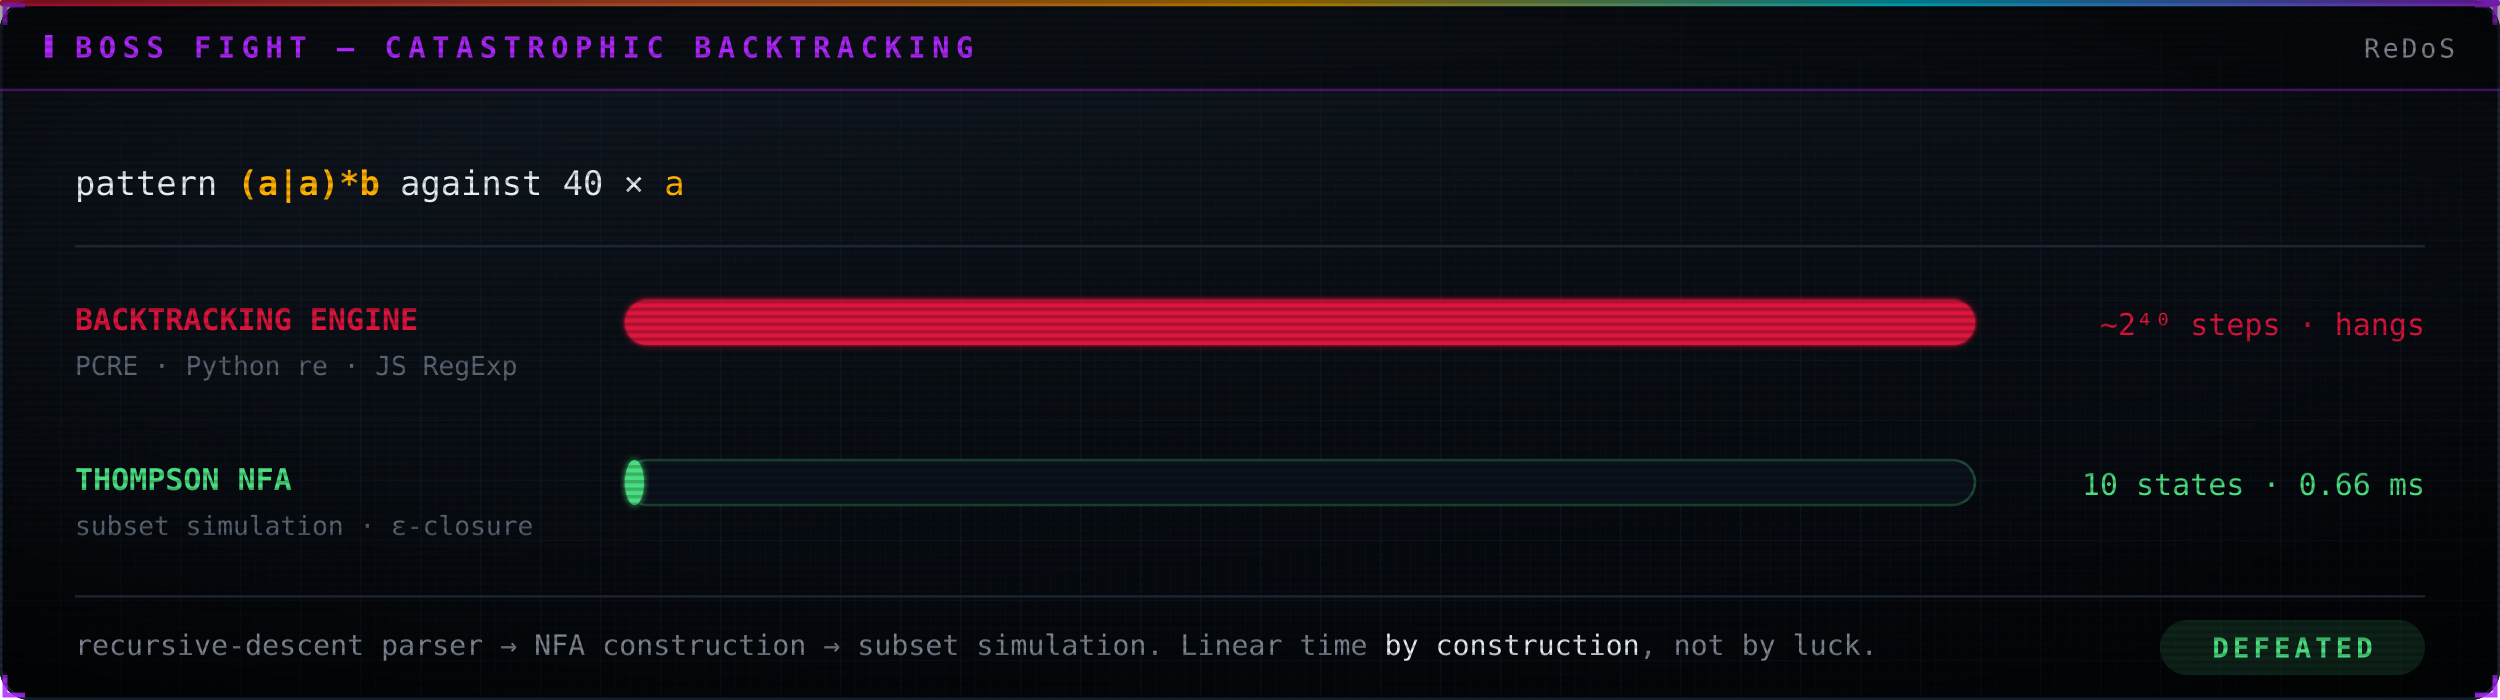
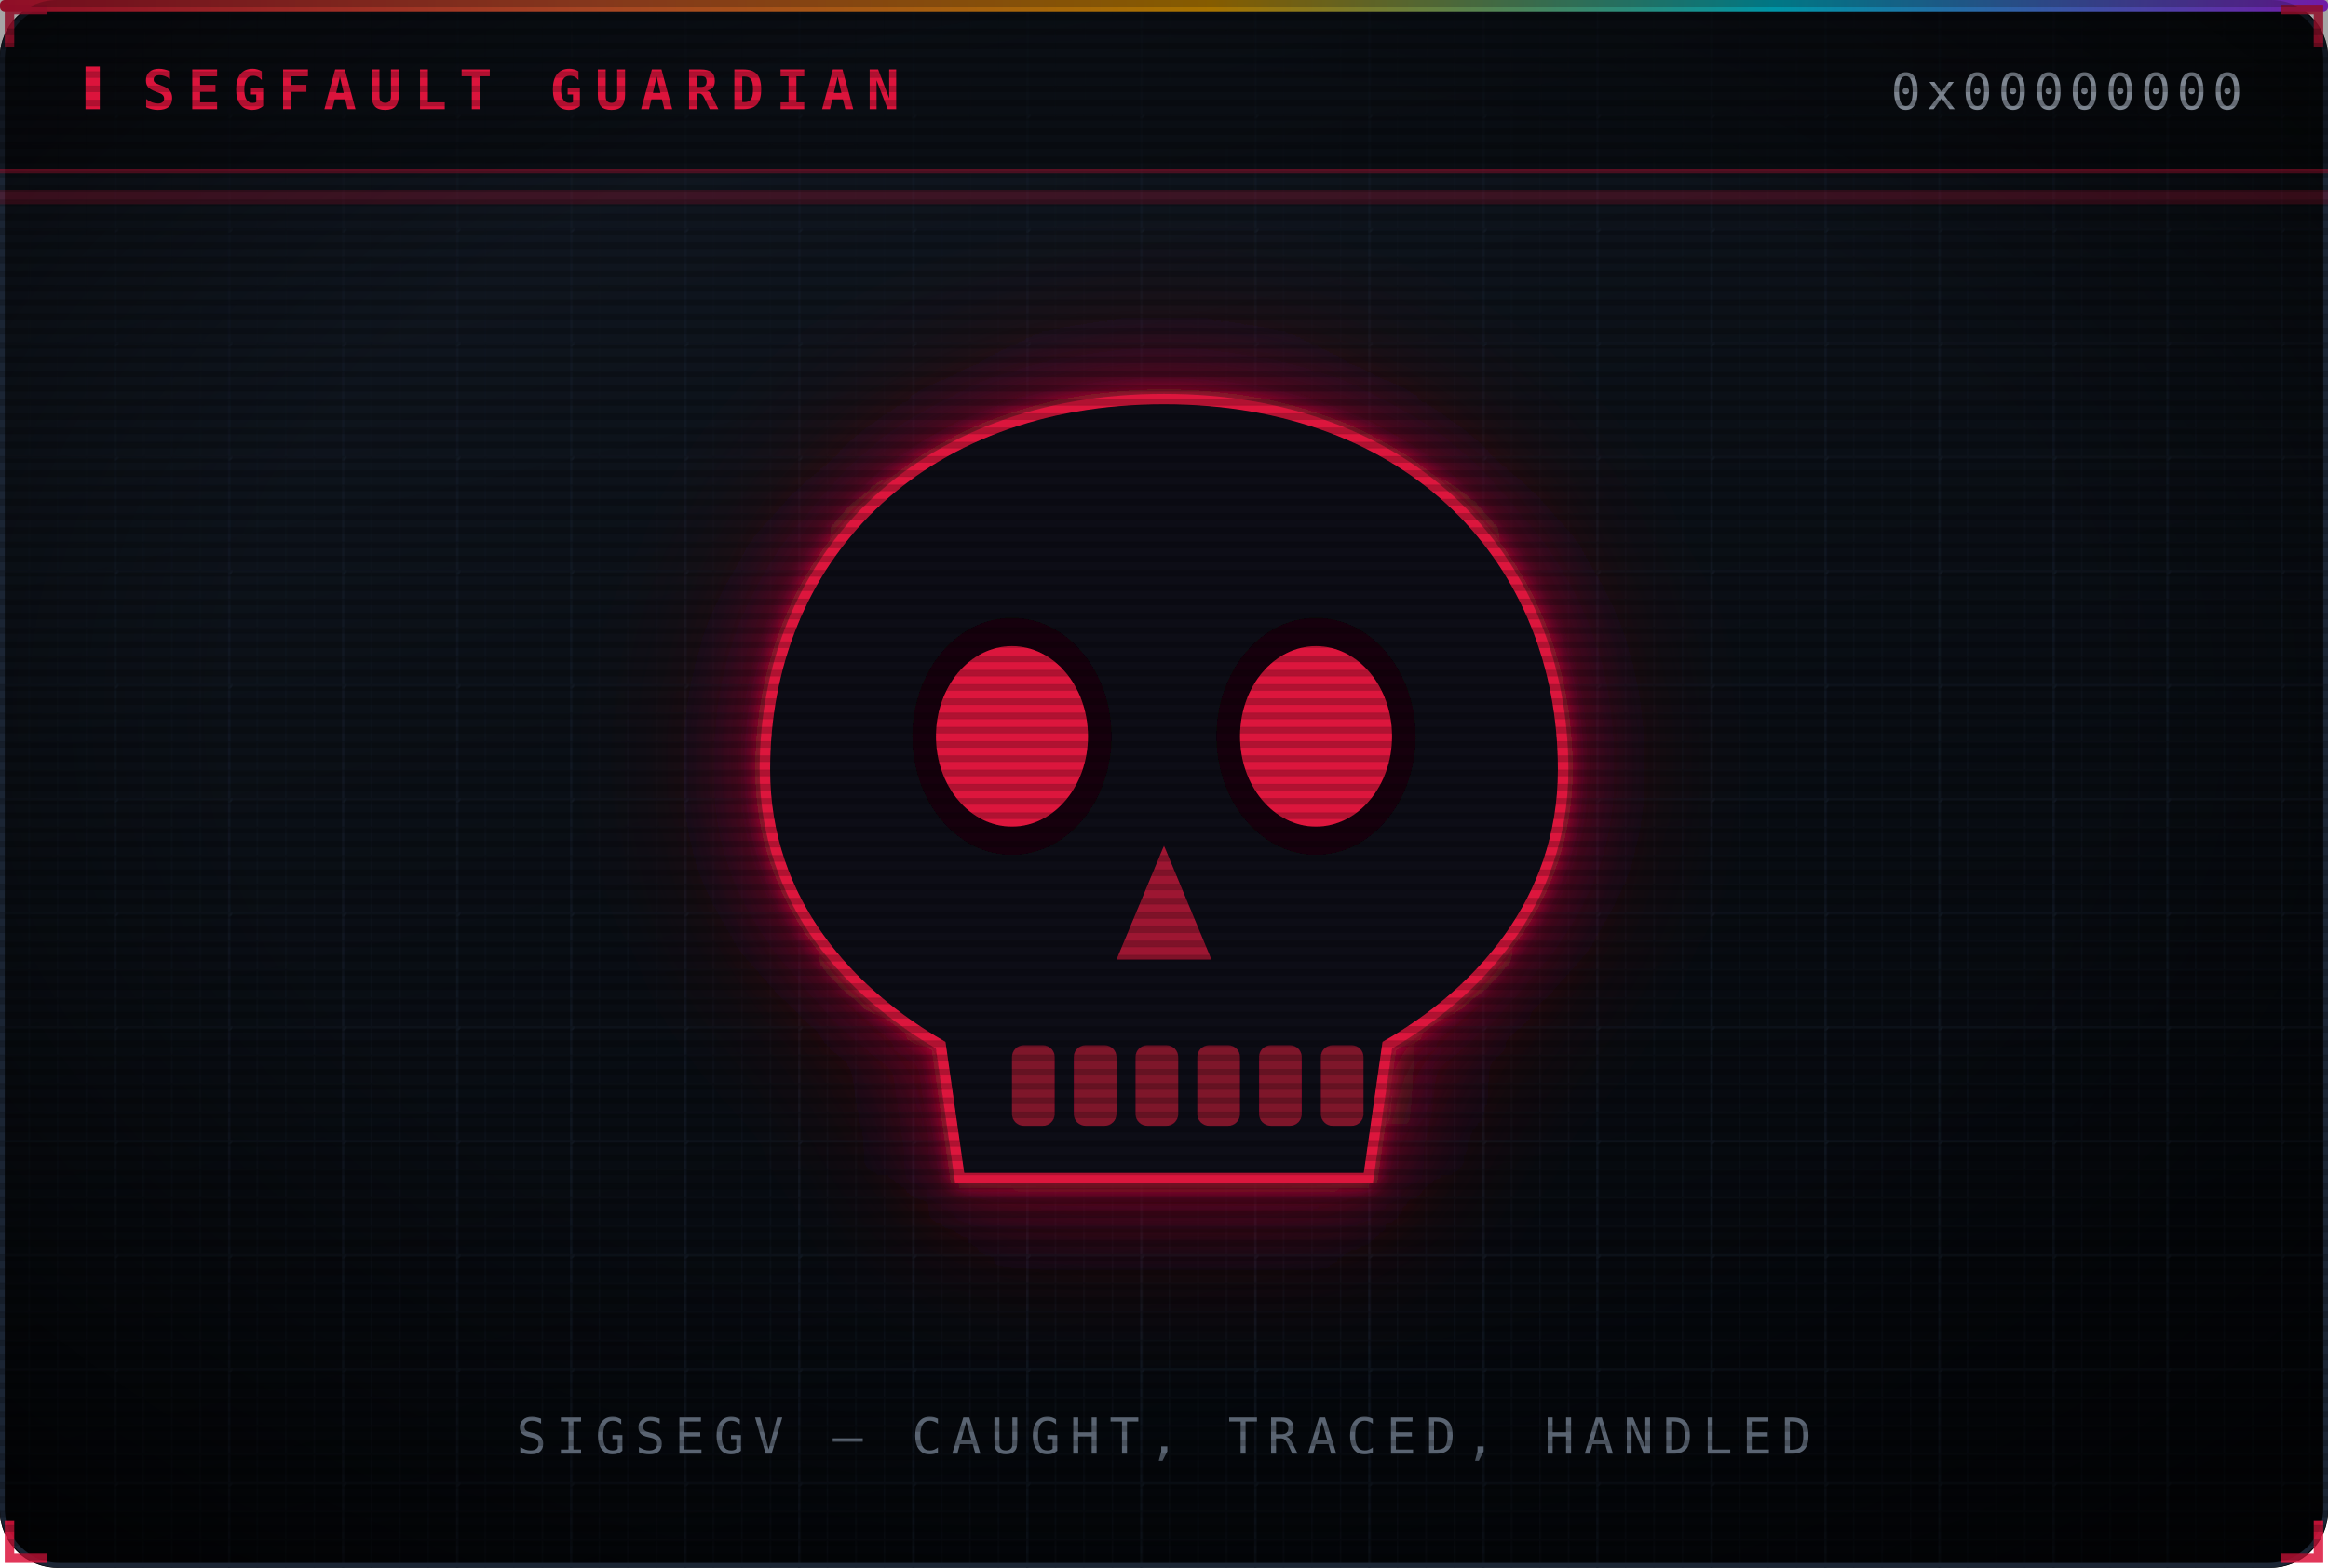
- <svg xmlns="http://www.w3.org/2000/svg" width="1000" height="280" viewBox="0 0 1000 280" font-family="'Cascadia Code','Fira Code','JetBrains Mono',SFMono-Regular,Consolas,Menlo,monospace" role="img" aria-label="ReDoS defeated by Thompson NFA">
+ <svg xmlns="http://www.w3.org/2000/svg" width="490" height="330" viewBox="0 0 490 330" font-family="'Cascadia Code','Fira Code','JetBrains Mono',SFMono-Regular,Consolas,Menlo,monospace" role="img" aria-label="segfault guardian">
  <defs>
    <linearGradient id="gFire" x1="0" y1="0" x2="1" y2="0">
      <stop offset="0%" stop-color="#8B0020" />
      <stop offset="28%" stop-color="#DC143C" />
      <stop offset="58%" stop-color="#FF6B35" />
      <stop offset="82%" stop-color="#FFB000" />
      <stop offset="100%" stop-color="#FFE9A0" />
    </linearGradient>
    <linearGradient id="gSpec" x1="0" y1="0" x2="1" y2="0">
      <stop offset="0%" stop-color="#DC143C" />
      <stop offset="26%" stop-color="#FF6B35" />
      <stop offset="52%" stop-color="#FFB000" />
      <stop offset="76%" stop-color="#00E5FF" />
      <stop offset="100%" stop-color="#B026FF" />
      <animateTransform attributeName="gradientTransform" type="translate" values="-1 0;1 0;-1 0" dur="9s" repeatCount="indefinite" />
    </linearGradient>
    <linearGradient id="gIce" x1="0" y1="0" x2="1" y2="1">
      <stop offset="0%" stop-color="#00E5FF" />
      <stop offset="50%" stop-color="#5B8CFF" />
      <stop offset="100%" stop-color="#B026FF" />
    </linearGradient>
    <linearGradient id="gSheen" x1="0" y1="0" x2="1" y2="0">
      <stop offset="0%" stop-color="#fff" stop-opacity="0" />
      <stop offset="45%" stop-color="#fff" stop-opacity="0.10" />
      <stop offset="55%" stop-color="#fff" stop-opacity="0.16" />
      <stop offset="100%" stop-color="#fff" stop-opacity="0" />
    </linearGradient>
    <linearGradient id="gPanel" x1="0" y1="0" x2="0.35" y2="1">
      <stop offset="0%" stop-color="#131A25" />
      <stop offset="45%" stop-color="#0B1017" />
      <stop offset="100%" stop-color="#05080D" />
    </linearGradient>
    <radialGradient id="gVig" cx="50%" cy="45%" r="72%">
      <stop offset="55%" stop-color="#000" stop-opacity="0" />
      <stop offset="100%" stop-color="#000" stop-opacity="0.72" />
    </radialGradient>
    <radialGradient id="gCore">
      <stop offset="0%" stop-color="#FFF4D6" />
      <stop offset="35%" stop-color="#FFB000" />
      <stop offset="70%" stop-color="#DC143C" />
      <stop offset="100%" stop-color="#3A0010" stop-opacity="0" />
    </radialGradient>
    <linearGradient id="gFade" x1="0" y1="0" x2="0" y2="1">
      <stop offset="0%" stop-color="#fff" stop-opacity="0" />
      <stop offset="18%" stop-color="#fff" stop-opacity="1" />
      <stop offset="76%" stop-color="#fff" stop-opacity="1" />
      <stop offset="100%" stop-color="#fff" stop-opacity="0" />
    </linearGradient>
    <pattern id="pGrid" width="24" height="24" patternUnits="userSpaceOnUse">
      <path d="M24 0H0V24" fill="none" stroke="#141D2A" stroke-width="1" />
      <circle cx="0" cy="0" r="1" fill="#1E2A3B" />
    </pattern>
    <pattern id="pFine" width="6" height="6" patternUnits="userSpaceOnUse">
      <path d="M6 0H0V6" fill="none" stroke="#0F1620" stroke-width=".6" />
    </pattern>
    <pattern id="pScan" width="3" height="3" patternUnits="userSpaceOnUse">
      <rect width="3" height="1.4" fill="#000" opacity="0.20" />
    </pattern>
    <pattern id="pHex" width="28" height="48" patternUnits="userSpaceOnUse">
      <path d="M14 0 L28 8 L28 24 L14 32 L0 24 L0 8 Z" fill="none" stroke="#121A26" stroke-width="1" />
    </pattern>
    <filter id="fBloom" x="-40%" y="-40%" width="180%" height="180%">
      <feGaussianBlur stdDeviation="2" result="b1" />
      <feGaussianBlur stdDeviation="7" result="b2" />
      <feGaussianBlur stdDeviation="16" result="b3" />
      <feMerge>
        <feMergeNode in="b3" />
        <feMergeNode in="b2" />
        <feMergeNode in="b1" />
        <feMergeNode in="SourceGraphic" />
      </feMerge>
    </filter>
    <filter id="fGlow" x="-30%" y="-30%" width="160%" height="160%">
      <feGaussianBlur stdDeviation="3" result="b" />
      <feMerge>
        <feMergeNode in="b" />
        <feMergeNode in="SourceGraphic" />
      </feMerge>
    </filter>
    <filter id="fGlowS" x="-25%" y="-25%" width="150%" height="150%">
      <feGaussianBlur stdDeviation="1.3" result="b" />
      <feMerge>
        <feMergeNode in="b" />
        <feMergeNode in="SourceGraphic" />
      </feMerge>
    </filter>
    <filter id="fHalo" x="-60%" y="-60%" width="220%" height="220%">
      <feGaussianBlur stdDeviation="14" />
    </filter>
    <filter id="fChroma" x="-10%" y="-10%" width="120%" height="120%">
      <feOffset in="SourceGraphic" dx="-2.2" dy="0" result="r" />
      <feColorMatrix in="r" type="matrix" result="rc" values="1 0 0 0 0  0 0 0 0 0  0 0 0 0 0  0 0 0 1 0" />
      <feOffset in="SourceGraphic" dx="2.2" dy="0" result="b" />
      <feColorMatrix in="b" type="matrix" result="bc" values="0 0 0 0 0  0 0 0 0 0  0 0 1 0 0  0 0 0 1 0" />
      <feBlend in="rc" in2="bc" mode="screen" result="rb" />
      <feBlend in="SourceGraphic" in2="rb" mode="screen" />
    </filter>
    <filter id="fFire" x="-25%" y="-45%" width="150%" height="190%">
      <feTurbulence type="fractalNoise" baseFrequency="0.016 0.045" numOctaves="4" seed="7" result="n">
        <animate attributeName="baseFrequency" dur="7s" repeatCount="indefinite" values="0.016 0.045;0.024 0.062;0.016 0.045" />
      </feTurbulence>
      <feDisplacementMap in="SourceGraphic" in2="n" scale="26" xChannelSelector="R" yChannelSelector="G" result="d" />
      <feGaussianBlur in="d" stdDeviation="2.4" result="db" />
      <feMerge>
        <feMergeNode in="db" />
        <feMergeNode in="d" />
      </feMerge>
    </filter>
    <filter id="fPlasma" x="-20%" y="-20%" width="140%" height="140%">
      <feTurbulence type="fractalNoise" baseFrequency="0.008" numOctaves="5" seed="3" result="n">
        <animate attributeName="seed" dur="10s" values="3;9;3" repeatCount="indefinite" />
      </feTurbulence>
      <feDisplacementMap in="SourceGraphic" in2="n" scale="14" xChannelSelector="R" yChannelSelector="B" />
    </filter>
    <filter id="fGlitch" x="-12%" y="-12%" width="124%" height="124%">
      <feTurbulence type="fractalNoise" baseFrequency="0 0.42" numOctaves="1" seed="11" result="n">
        <animate attributeName="baseFrequency" dur="4.5s" repeatCount="indefinite" keyTimes="0;0.72;0.75;0.79;0.83;1" values="0 0.42;0 0.42;0.02 1.1;0 0.42;0.03 0.9;0 0.42" />
      </feTurbulence>
      <feDisplacementMap in="SourceGraphic" in2="n" scale="0" xChannelSelector="R" yChannelSelector="G">
        <animate attributeName="scale" dur="4.5s" repeatCount="indefinite" keyTimes="0;0.72;0.75;0.79;0.83;1" values="0;0;18;0;13;0" />
      </feDisplacementMap>
    </filter>
    <filter id="fCRT" x="-5%" y="-5%" width="110%" height="110%">
      <feTurbulence type="fractalNoise" baseFrequency="0.9" numOctaves="1" result="g" />
      <feColorMatrix in="g" type="saturate" values="0" result="gm" />
      <feComponentTransfer in="gm" result="gt">
        <feFuncA type="linear" slope="0.07" />
      </feComponentTransfer>
      <feBlend in="SourceGraphic" in2="gt" mode="screen" />
    </filter>
    <filter id="fInset" x="-10%" y="-10%" width="120%" height="120%">
      <feOffset dx="0" dy="2" />
      <feGaussianBlur stdDeviation="3" result="o" />
      <feComposite in="SourceGraphic" in2="o" operator="over" />
    </filter>
    <filter id="fEmboss" x="-10%" y="-10%" width="120%" height="120%">
      <feConvolveMatrix order="3" kernelMatrix="1 0 0  0 0 0  0 0 -1" divisor="1" bias="0.02" preserveAlpha="true" />
    </filter>
  </defs>
-   <rect width="1000" height="280" rx="12" fill="url(#gPanel)" />
-   <rect width="1000" height="280" rx="12" fill="url(#pGrid)" opacity=".55" />
-   <rect width="1000" height="280" rx="12" fill="url(#pFine)" opacity=".5" />
-   <rect width="1000" height="280" rx="12" fill="url(#gVig)" />
-   <rect x=".5" y=".5" width="999" height="279" rx="12" fill="none" stroke="#1b2534" stroke-width="1" />
-   <rect x="0" y="0" width="1000" height="2.5" rx="1" fill="url(#gSpec)" />
-   <path d="M10,2 L2,2 L2,10" fill="none" stroke="#B026FF" stroke-width="2" opacity=".85" />
-   <path d="M990,2 L998,2 L998,10" fill="none" stroke="#B026FF" stroke-width="2" opacity=".85" />
-   <path d="M10,278 L2,278 L2,270" fill="none" stroke="#B026FF" stroke-width="2" opacity=".85" />
-   <path d="M990,278 L998,278 L998,270" fill="none" stroke="#B026FF" stroke-width="2" opacity=".85" />
-   <rect x="0" y="0" width="1000" height="36" fill="#000" opacity=".35" />
-   <line x1="0" y1="36" x2="1000" y2="36" stroke="#B026FF" stroke-opacity=".38" />
-   <rect x="18" y="14" width="3" height="9" fill="#B026FF" />
-   <text x="30" y="23" font-size="11.5" font-weight="700" letter-spacing="2.6" fill="#B026FF">BOSS FIGHT — CATASTROPHIC BACKTRACKING</text>
-   <text x="982" y="23" text-anchor="end" font-size="10.5" letter-spacing="1.2" fill="#7d8590">ReDoS</text>
-   <text x="30" y="78" font-size="13.5" fill="#E6EDF3">pattern <tspan fill="#FFB000" font-weight="700">(a|a)*b</tspan> against 40 × <tspan fill="#FFB000">a</tspan>
-   </text>
-   <rect x="30" y="98" width="940" height="1" fill="#1b2534" />
-   <text x="30" y="132" font-size="12" fill="#DC143C" font-weight="700">BACKTRACKING ENGINE</text>
-   <text x="30" y="150" font-size="10.5" fill="#5a6472">PCRE · Python re · JS RegExp</text>
-   <rect x="250" y="120" width="540" height="18" rx="9" fill="#0B121B" stroke="#DC143C" stroke-opacity=".3" />
-   <rect x="250" y="120" width="540.0" height="18" rx="9" fill="#DC143C" filter="url(#fGlowS)">
-     <animate attributeName="width" values="0;540.0" dur="3.6s" repeatCount="indefinite" />
+   <rect width="490" height="330" rx="12" fill="url(#gPanel)" />
+   <rect width="490" height="330" rx="12" fill="url(#pGrid)" opacity=".55" />
+   <rect width="490" height="330" rx="12" fill="url(#pFine)" opacity=".5" />
+   <rect width="490" height="330" rx="12" fill="url(#gVig)" />
+   <rect x=".5" y=".5" width="489" height="329" rx="12" fill="none" stroke="#1b2534" stroke-width="1" />
+   <rect x="0" y="0" width="490" height="2.5" rx="1" fill="url(#gSpec)" />
+   <path d="M10,2 L2,2 L2,10" fill="none" stroke="#DC143C" stroke-width="2" opacity=".85" />
+   <path d="M480,2 L488,2 L488,10" fill="none" stroke="#DC143C" stroke-width="2" opacity=".85" />
+   <path d="M10,328 L2,328 L2,320" fill="none" stroke="#DC143C" stroke-width="2" opacity=".85" />
+   <path d="M480,328 L488,328 L488,320" fill="none" stroke="#DC143C" stroke-width="2" opacity=".85" />
+   <rect x="0" y="0" width="490" height="36" fill="#000" opacity=".35" />
+   <line x1="0" y1="36" x2="490" y2="36" stroke="#DC143C" stroke-opacity=".38" />
+   <rect x="18" y="14" width="3" height="9" fill="#DC143C" />
+   <text x="30" y="23" font-size="11.5" font-weight="700" letter-spacing="2.6" fill="#DC143C">SEGFAULT GUARDIAN</text>
+   <text x="472" y="23" text-anchor="end" font-size="10.5" letter-spacing="1.2" fill="#7d8590">0x00000000</text>
+   <g transform="translate(245,168)" filter="url(#fBloom)">
+     <path d="M0,-84 C52,-84 84,-50 84,-6 C84,22 66,41 47,52 L43,80 L-43,80 L-47,52 C-66,41 -84,22 -84,-6 C-84,-50 -52,-84 0,-84 Z" fill="#0A0F16" stroke="#DC143C" stroke-width="2.2" />
+     <ellipse cx="-32" cy="-13" rx="21" ry="25" fill="#12040A" />
+     <ellipse cx="32" cy="-13" rx="21" ry="25" fill="#12040A" />
+     <ellipse cx="-32" cy="-13" rx="16" ry="19" fill="#DC143C">
+       <animate attributeName="opacity" values=".95;.2;.95" dur="2.6s" repeatCount="indefinite" />
+     </ellipse>
+     <ellipse cx="32" cy="-13" rx="16" ry="19" fill="#DC143C">
+       <animate attributeName="opacity" values=".95;.2;.95" dur="2.6s" begin=".35s" repeatCount="indefinite" />
+     </ellipse>
+     <path d="M0,10 L-10,34 L10,34 Z" fill="#DC143C" opacity=".7" />
+     <rect x="-32" y="52" width="9" height="17" rx="2.5" fill="#DC143C" opacity=".55" />
+     <rect x="-19" y="52" width="9" height="17" rx="2.5" fill="#DC143C" opacity=".55" />
+     <rect x="-6" y="52" width="9" height="17" rx="2.5" fill="#DC143C" opacity=".55" />
+     <rect x="7" y="52" width="9" height="17" rx="2.5" fill="#DC143C" opacity=".55" />
+     <rect x="20" y="52" width="9" height="17" rx="2.5" fill="#DC143C" opacity=".55" />
+     <rect x="33" y="52" width="9" height="17" rx="2.5" fill="#DC143C" opacity=".55" />
+   </g>
+   <rect x="0" y="40" width="490" height="3" fill="#DC143C" opacity=".22">
+     <animate attributeName="y" values="40;320;40" dur="5.5s" repeatCount="indefinite" />
  </rect>
-   <text x="970" y="134" text-anchor="end" font-size="12" fill="#DC143C">~2⁴⁰ steps · hangs</text>
-   <text x="30" y="196" font-size="12" fill="#4ADE80" font-weight="700">THOMPSON NFA</text>
-   <text x="30" y="214" font-size="10.5" fill="#5a6472">subset simulation · ε-closure</text>
-   <rect x="250" y="184" width="540" height="18" rx="9" fill="#0B121B" stroke="#4ADE80" stroke-opacity=".3" />
-   <rect x="250" y="184" width="7.6" height="18" rx="9" fill="#4ADE80" filter="url(#fGlowS)">
-     <animate attributeName="width" values="0;7.6" dur="0.55s" repeatCount="indefinite" />
-   </rect>
-   <text x="970" y="198" text-anchor="end" font-size="12" fill="#4ADE80">10 states · 0.66 ms</text>
-   <rect x="30" y="238" width="940" height="1" fill="#1b2534" />
-   <text x="30" y="262" font-size="11.3" fill="#7d8590">recursive-descent parser → NFA construction → subset simulation. Linear time <tspan fill="#E6EDF3">by construction</tspan>, not by luck.</text>
-   <rect x="864" y="248" width="106" height="22" rx="11" fill="#4ADE80" opacity=".14" />
-   <text x="917" y="263" text-anchor="middle" font-size="11" font-weight="700" letter-spacing="1.6" fill="#4ADE80">DEFEATED</text>
-   <rect width="1000" height="280" rx="12" fill="url(#pScan)" />
+   <text x="245.0" y="306" text-anchor="middle" font-size="10.5" letter-spacing="2" fill="#5a6472">SIGSEGV — CAUGHT, TRACED, HANDLED</text>
+   <rect width="490" height="330" rx="12" fill="url(#pScan)" />
</svg>
